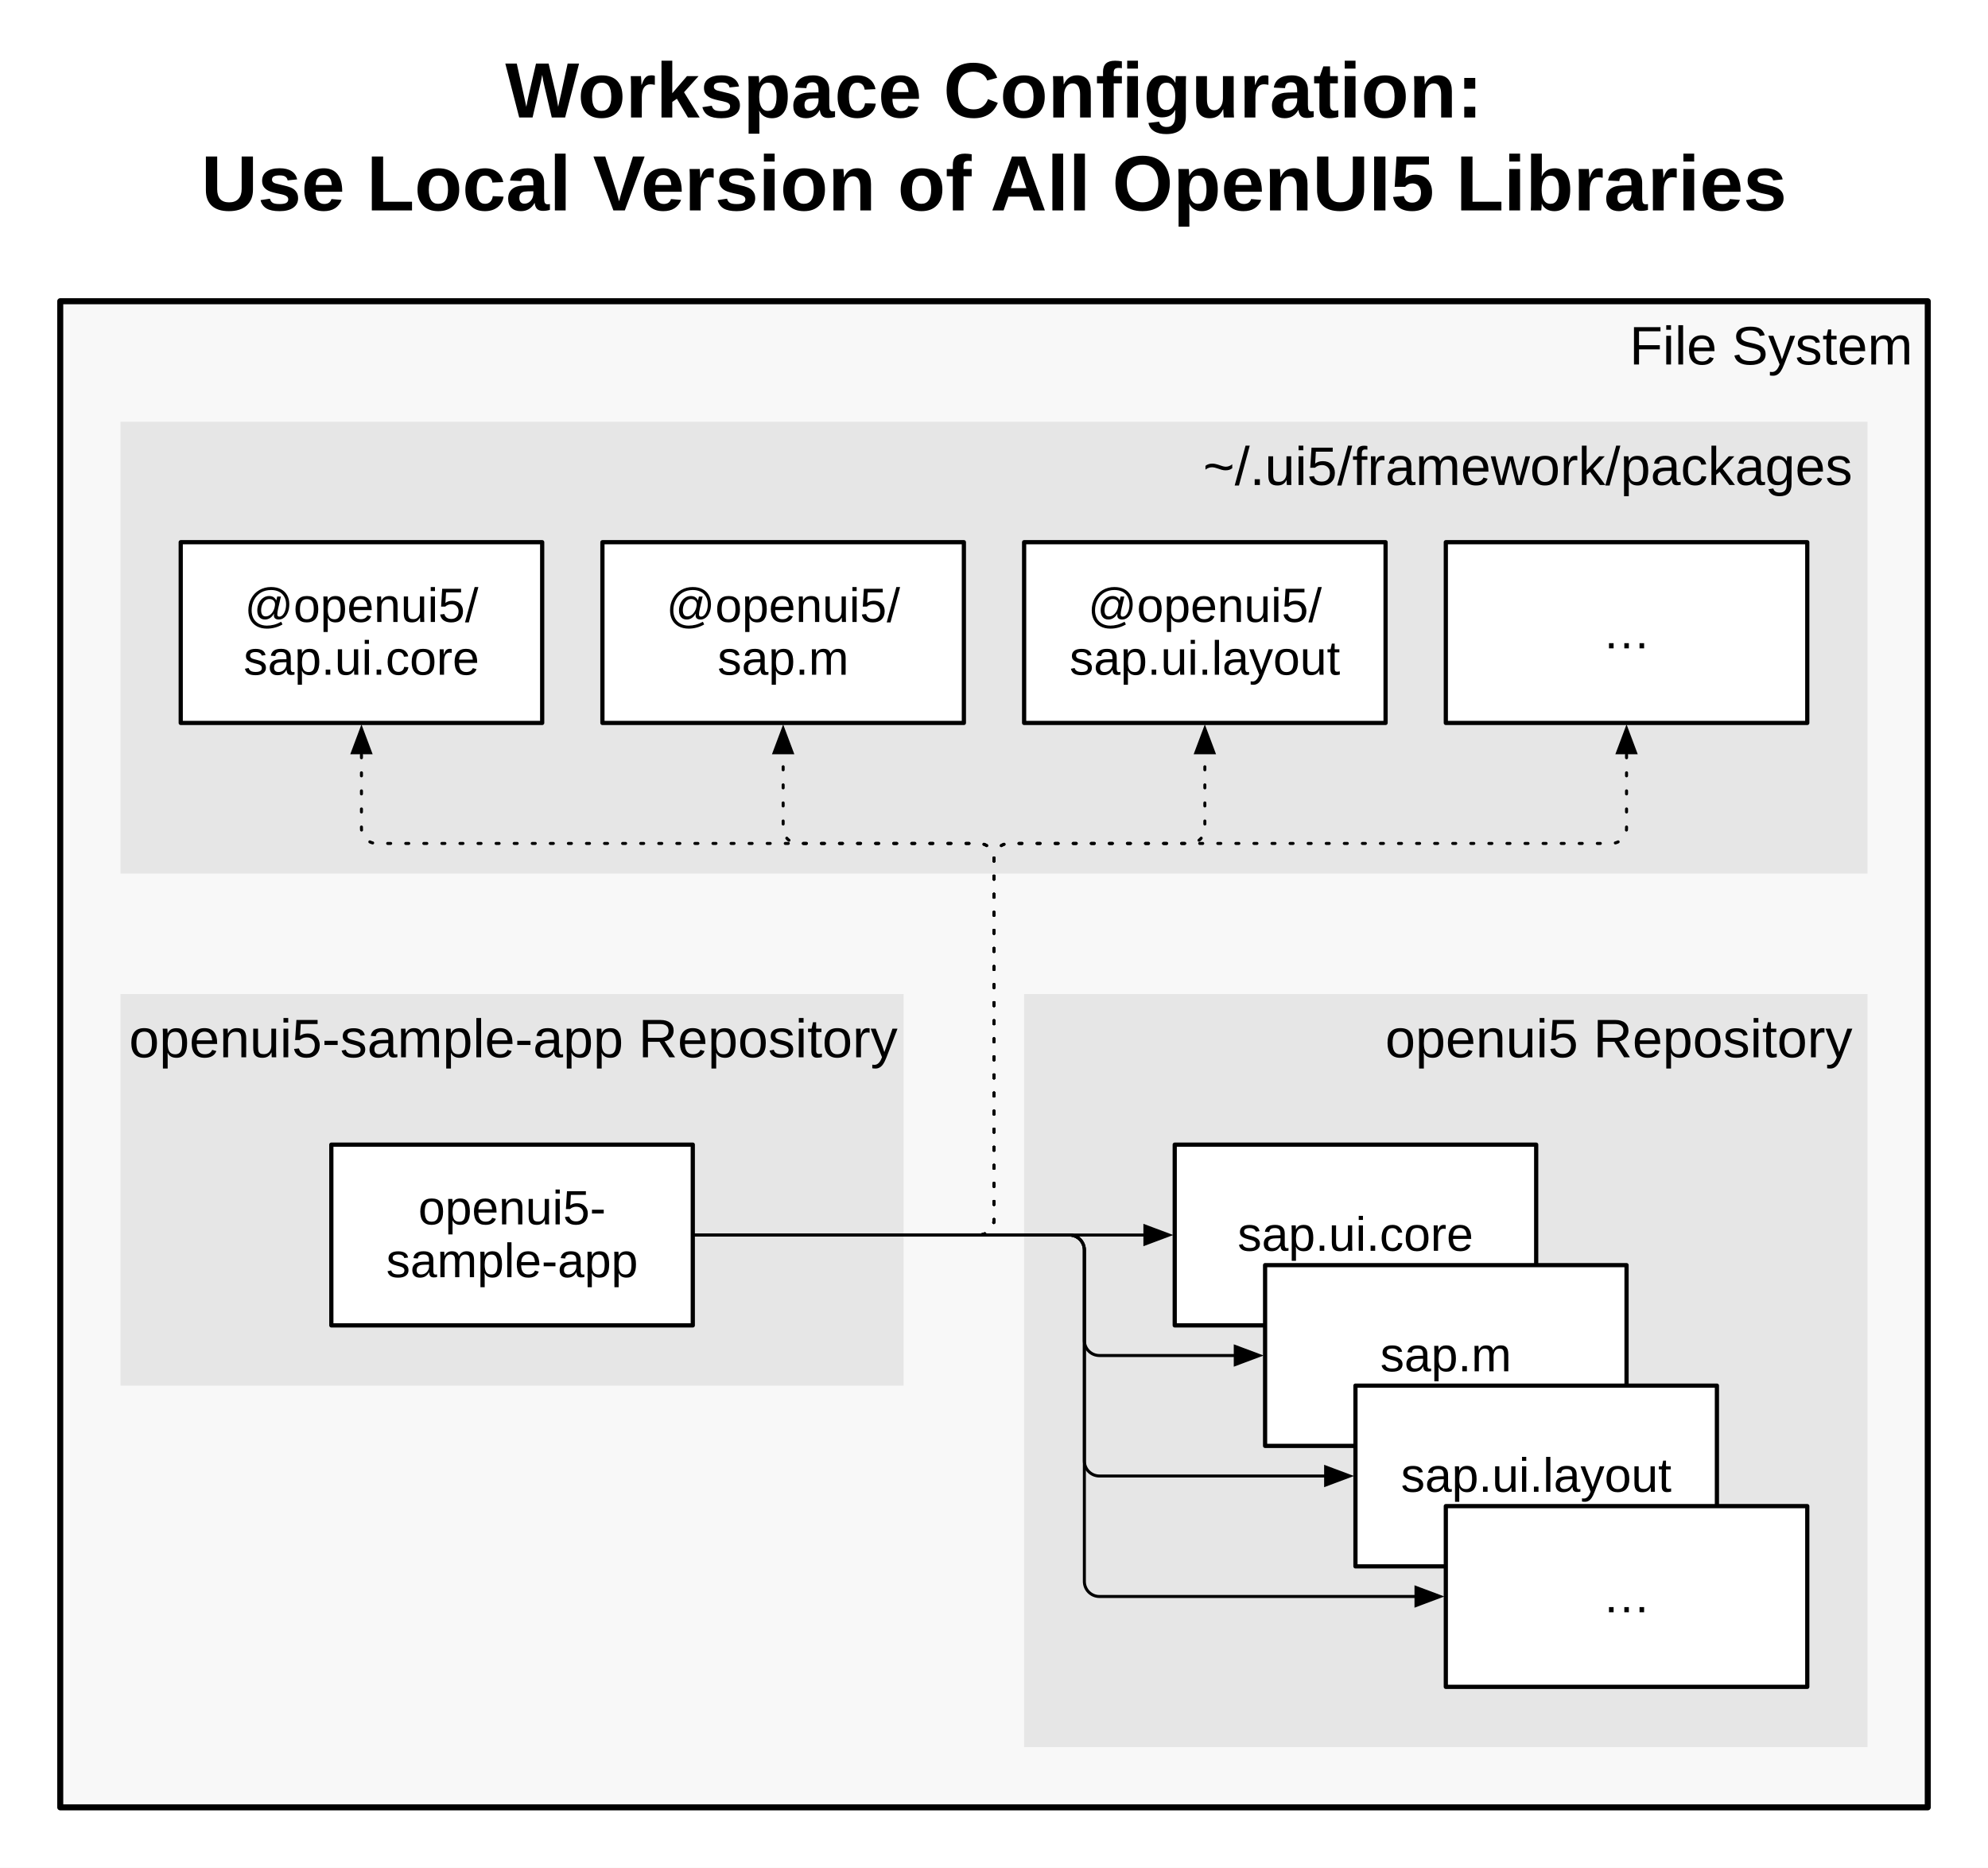
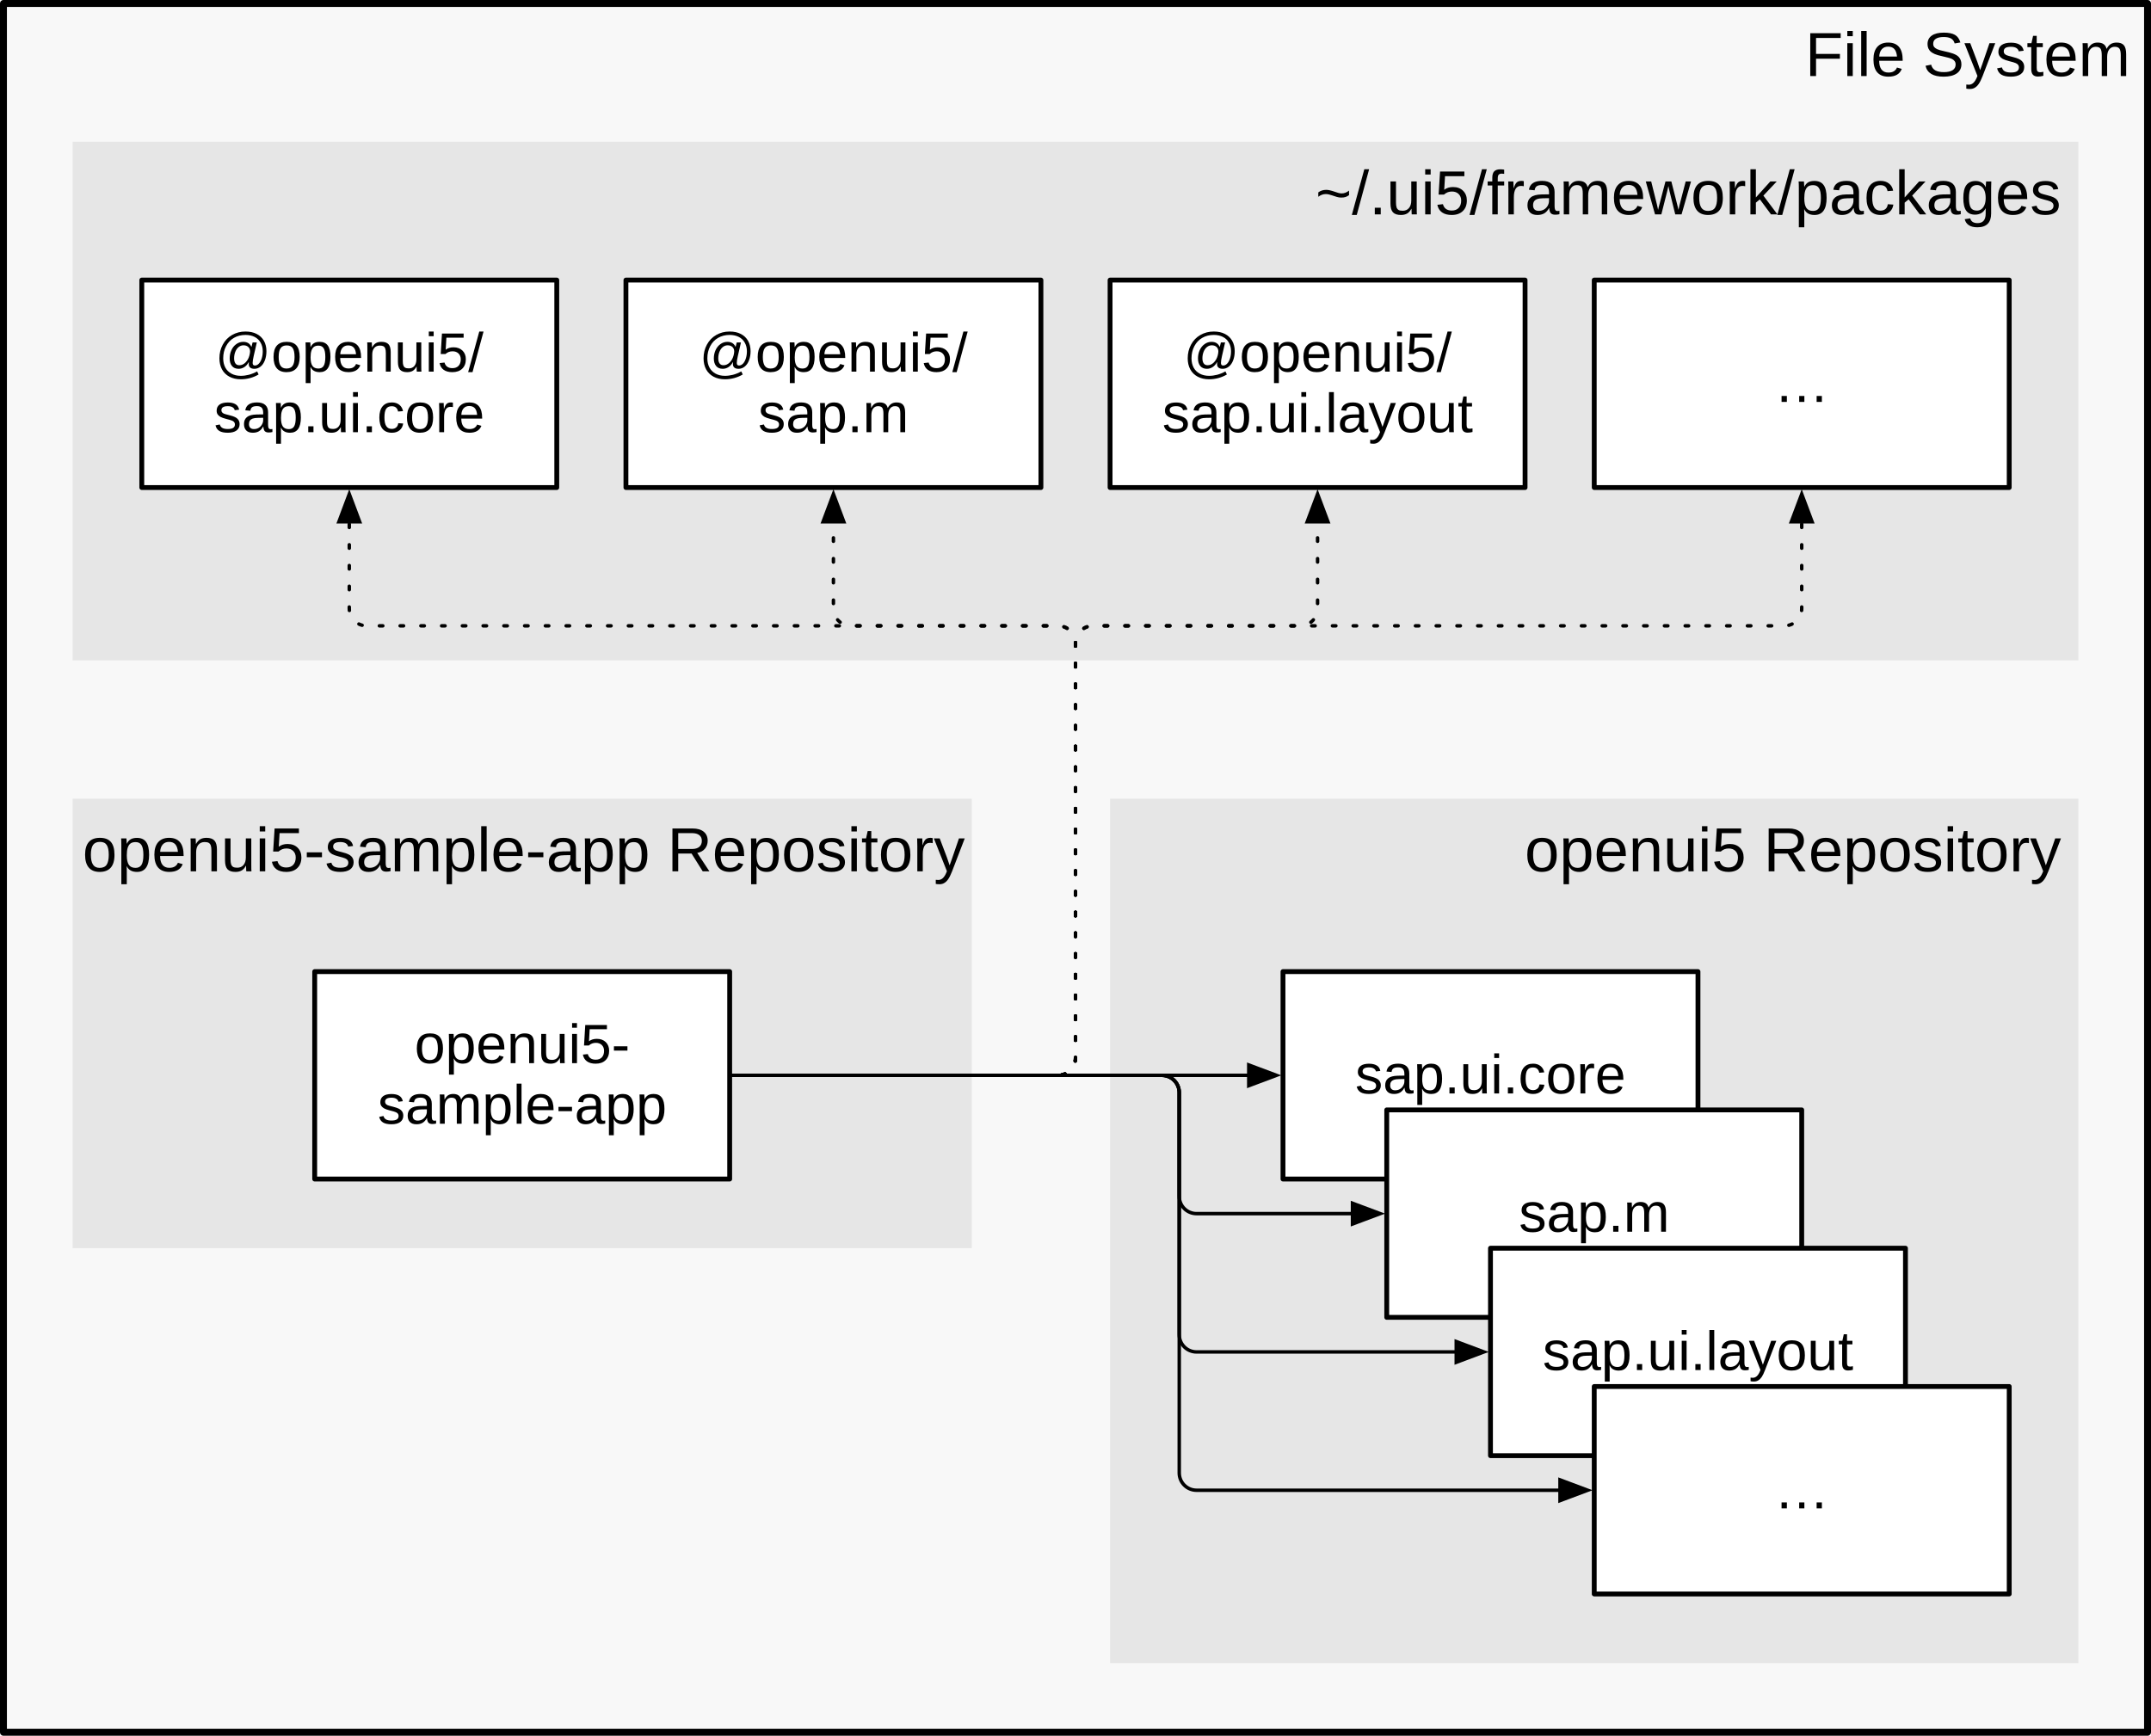
- <svg xmlns="http://www.w3.org/2000/svg" version="1.1" viewBox="20 90 660 620" width="660" height="620">
+ <svg xmlns="http://www.w3.org/2000/svg" version="1.1" viewBox="39 189 622 502" width="622" height="502">
  <defs>
    <marker orient="auto" overflow="visible" markerUnits="strokeWidth" id="FilledArrow_Marker" stroke-linejoin="miter" stroke-miterlimit="10" viewBox="-1 -4 10 8" markerWidth="10" markerHeight="8" color="black">
      <g>
        <path d="M 8 0 L 0 -3 L 0 3 Z" fill="currentColor" stroke="currentColor" stroke-width="1" />
      </g>
    </marker>
  </defs>
  <g id="Workspace_Configuration_All_OpenUI5" stroke-opacity="1" stroke-dasharray="none" stroke="none" fill-opacity="1" fill="none">
-     <rect fill="white" x="20" y="90" width="660" height="620" />
+     <rect fill="white" x="39" y="189" width="622" height="502" />
    <g id="Workspace_Configuration_All_OpenUI5_Layer_1">
-       <g id="Graphic_137">
-         <rect x="20" y="90" width="660" height="620" fill="white" />
-       </g>
      <g id="Graphic_138">
        <rect x="40" y="190" width="620" height="500" fill="#f8f8f8" />
        <rect x="40" y="190" width="620" height="500" stroke="black" stroke-linecap="round" stroke-linejoin="round" stroke-width="2" />
        <text transform="translate(45 195)" fill="black">
          <tspan font-family="Arial" font-size="18" fill="black" x="515.983" y="16">File System</tspan>
-         </text>
-       </g>
-       <g id="Graphic_125">
-         <text transform="translate(75 105)" fill="black">
-           <tspan font-family="Arial" font-weight="bold" font-size="26" fill="black" x="112.729" y="24">Workspace Configuration:</tspan>
-           <tspan font-family="Arial" font-weight="bold" font-size="26" fill="black" x="11.794" y="54.851">Use Local Version of All OpenUI5 Libraries</tspan>
        </text>
      </g>
      <g id="Graphic_122">
        <rect x="60" y="420" width="260" height="130" fill="#e6e6e6" />
        <text transform="translate(62 425)" fill="black">
          <tspan font-family="Arial" font-size="18" fill="black" x=".854" y="16">openui5-sample-app Repository</tspan>
        </text>
      </g>
      <g id="Graphic_121">
        <rect x="130" y="470" width="120" height="60" fill="white" />
        <rect x="130" y="470" width="120" height="60" stroke="black" stroke-linecap="round" stroke-linejoin="round" stroke-width="1.4" />
        <text transform="translate(135 482.4766)" fill="black">
          <tspan font-family="Arial" font-size="16" fill="black" x="23.863" y="14">openui5-</tspan>
          <tspan font-family="Arial" font-size="16" fill="black" x="13.199" y="31.523">sample-app</tspan>
        </text>
      </g>
      <g id="Graphic_120">
        <rect x="60" y="230" width="580" height="150" fill="#e6e6e6" />
        <text transform="translate(65 235)" fill="black">
          <tspan font-family="Arial" font-size="18" fill="black" x="354.396" y="16">~/.ui5/framework/packages</tspan>
        </text>
      </g>
      <g id="Line_118">
        <path d="M 250 500 L 345 500 C 347.761 500 350 497.761 350 495 L 350 375 C 350 372.239 347.761 370 345 370 L 145 370 C 142.239 370 140 367.761 140 365 L 140 339.9" marker-end="url(#FilledArrow_Marker)" stroke="black" stroke-linecap="round" stroke-linejoin="round" stroke-dasharray="1.0,5.0" stroke-width="1" />
      </g>
      <g id="Line_117">
        <path d="M 250 500 L 345 500 C 347.761 500 350 497.761 350 495 L 350 375 C 350 372.239 347.761 370 345 370 L 285 370 C 282.239 370 280 367.761 280 365 L 280 339.9" marker-end="url(#FilledArrow_Marker)" stroke="black" stroke-linecap="round" stroke-linejoin="round" stroke-dasharray="1.0,5.0" stroke-width="1" />
      </g>
      <g id="Line_116">
        <path d="M 250 500 L 345 500 C 347.761 500 350 497.761 350 495 L 350 375 C 350 372.239 352.239 370 355 370 L 415 370 C 417.761 370 420 367.761 420 365 L 420 339.9" marker-end="url(#FilledArrow_Marker)" stroke="black" stroke-linecap="round" stroke-linejoin="round" stroke-dasharray="1.0,5.0" stroke-width="1" />
      </g>
      <g id="Line_115">
        <path d="M 250 500 L 345 500 C 347.761 500 350 497.761 350 495 L 350 375 C 350 372.239 352.239 370 355 370 L 555 370 C 557.761 370 560 367.761 560 365 L 560 339.9" marker-end="url(#FilledArrow_Marker)" stroke="black" stroke-linecap="round" stroke-linejoin="round" stroke-dasharray="1.0,5.0" stroke-width="1" />
      </g>
      <g id="Graphic_114">
        <rect x="80" y="270" width="120" height="60" fill="white" />
        <rect x="80" y="270" width="120" height="60" stroke="black" stroke-linecap="round" stroke-linejoin="round" stroke-width="1.4" />
        <text transform="translate(85 282.4766)" fill="black">
          <tspan font-family="Arial" font-size="16" fill="black" x="16.184" y="14">@openui5/</tspan>
          <tspan font-family="Arial" font-size="16" fill="black" x="15.867" y="31.523">sap.ui.core</tspan>
        </text>
      </g>
      <g id="Graphic_113">
        <rect x="220" y="270" width="120" height="60" fill="white" />
        <rect x="220" y="270" width="120" height="60" stroke="black" stroke-linecap="round" stroke-linejoin="round" stroke-width="1.4" />
        <text transform="translate(225 282.4766)" fill="black">
          <tspan font-family="Arial" font-size="16" fill="black" x="16.184" y="14">@openui5/</tspan>
          <tspan font-family="Arial" font-size="16" fill="black" x="33.215" y="31.523">sap.m</tspan>
        </text>
      </g>
      <g id="Graphic_112">
        <rect x="360" y="270" width="120" height="60" fill="white" />
        <rect x="360" y="270" width="120" height="60" stroke="black" stroke-linecap="round" stroke-linejoin="round" stroke-width="1.4" />
        <text transform="translate(365 282.4766)" fill="black">
          <tspan font-family="Arial" font-size="16" fill="black" x="16.184" y="14">@openui5/</tspan>
          <tspan font-family="Arial" font-size="16" fill="black" x="10.082" y="31.523">sap.ui.layout</tspan>
        </text>
      </g>
      <g id="Graphic_111">
        <rect x="500" y="270" width="120" height="60" fill="white" />
        <rect x="500" y="270" width="120" height="60" stroke="black" stroke-linecap="round" stroke-linejoin="round" stroke-width="1.4" />
        <text transform="translate(505 291.2383)" fill="black">
          <tspan font-family="Arial" font-size="16" fill="black" x="47" y="14">…</tspan>
        </text>
      </g>
      <g id="Graphic_126">
        <rect x="360" y="420" width="280" height="250" fill="#e6e6e6" />
        <text transform="translate(365 425)" fill="black">
          <tspan font-family="Arial" font-size="18" fill="black" x="114.899" y="16">openui5 Repository</tspan>
        </text>
      </g>
      <g id="Graphic_127">
        <rect x="410" y="470" width="120" height="60" fill="white" />
        <rect x="410" y="470" width="120" height="60" stroke="black" stroke-linecap="round" stroke-linejoin="round" stroke-width="1.4" />
        <text transform="translate(415 491.2383)" fill="black">
          <tspan font-family="Arial" font-size="16" fill="black" x="15.867" y="14">sap.ui.core</tspan>
        </text>
      </g>
      <g id="Line_128">
        <line x1="250" y1="500" x2="400.1" y2="500" marker-end="url(#FilledArrow_Marker)" stroke="black" stroke-linecap="round" stroke-linejoin="round" stroke-width="1" />
      </g>
      <g id="Graphic_131">
        <rect x="440" y="510" width="120" height="60" fill="white" />
        <rect x="440" y="510" width="120" height="60" stroke="black" stroke-linecap="round" stroke-linejoin="round" stroke-width="1.4" />
        <text transform="translate(445 531.2383)" fill="black">
          <tspan font-family="Arial" font-size="16" fill="black" x="33.215" y="14">sap.m</tspan>
        </text>
      </g>
      <g id="Graphic_132">
        <rect x="470" y="550" width="120" height="60" fill="white" />
        <rect x="470" y="550" width="120" height="60" stroke="black" stroke-linecap="round" stroke-linejoin="round" stroke-width="1.4" />
        <text transform="translate(475 571.2383)" fill="black">
          <tspan font-family="Arial" font-size="16" fill="black" x="10.082" y="14">sap.ui.layout</tspan>
        </text>
      </g>
      <g id="Graphic_133">
        <rect x="500" y="590" width="120" height="60" fill="white" />
        <rect x="500" y="590" width="120" height="60" stroke="black" stroke-linecap="round" stroke-linejoin="round" stroke-width="1.4" />
        <text transform="translate(505 611.2383)" fill="black">
          <tspan font-family="Arial" font-size="16" fill="black" x="47" y="14">…</tspan>
        </text>
      </g>
      <g id="Line_134">
        <path d="M 250 500 L 375 500 C 377.761 500 380 502.239 380 505 L 380 535 C 380 537.761 382.239 540 385 540 L 430.1 540" marker-end="url(#FilledArrow_Marker)" stroke="black" stroke-linecap="round" stroke-linejoin="round" stroke-width="1" />
      </g>
      <g id="Line_135">
        <path d="M 250 500 L 375 500 C 377.761 500 380 502.239 380 505 L 380 575 C 380 577.761 382.239 580 385 580 L 460.1 580" marker-end="url(#FilledArrow_Marker)" stroke="black" stroke-linecap="round" stroke-linejoin="round" stroke-width="1" />
      </g>
      <g id="Line_136">
        <path d="M 250 500 L 375 500 C 377.761 500 380 502.239 380 505 L 380 615 C 380 617.761 382.239 620 385 620 L 490.1 620" marker-end="url(#FilledArrow_Marker)" stroke="black" stroke-linecap="round" stroke-linejoin="round" stroke-width="1" />
      </g>
    </g>
  </g>
</svg>
